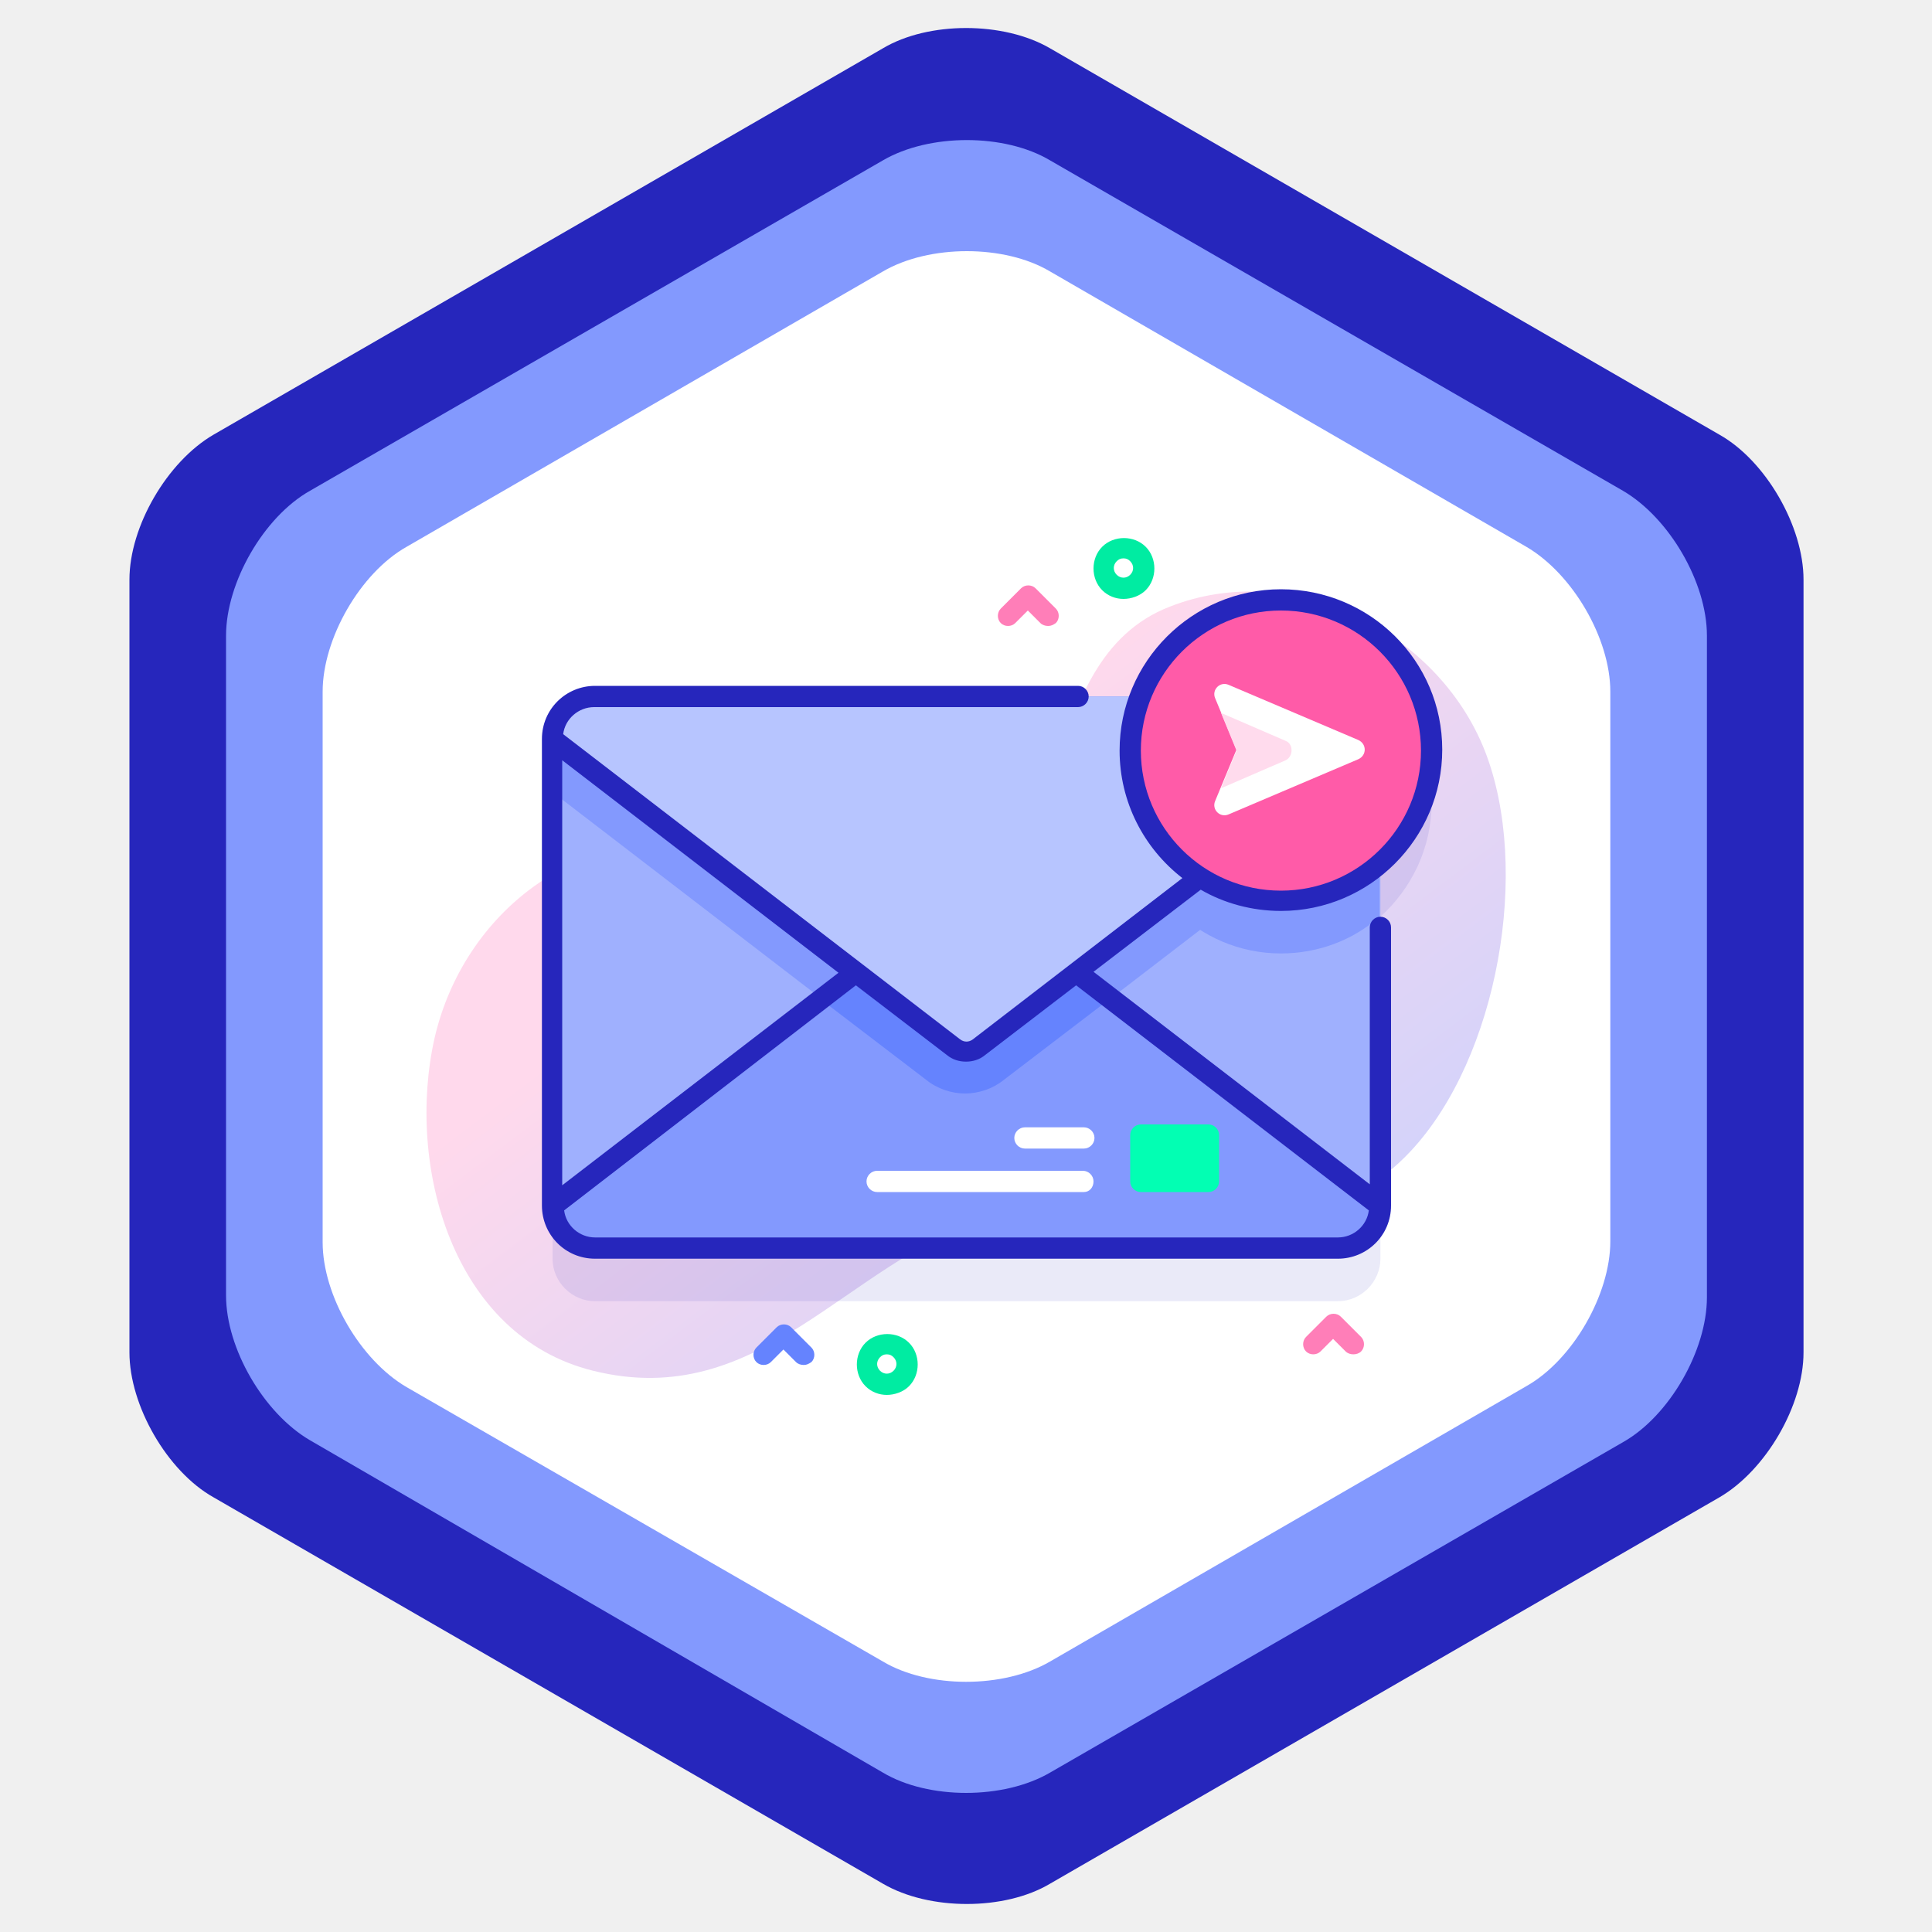
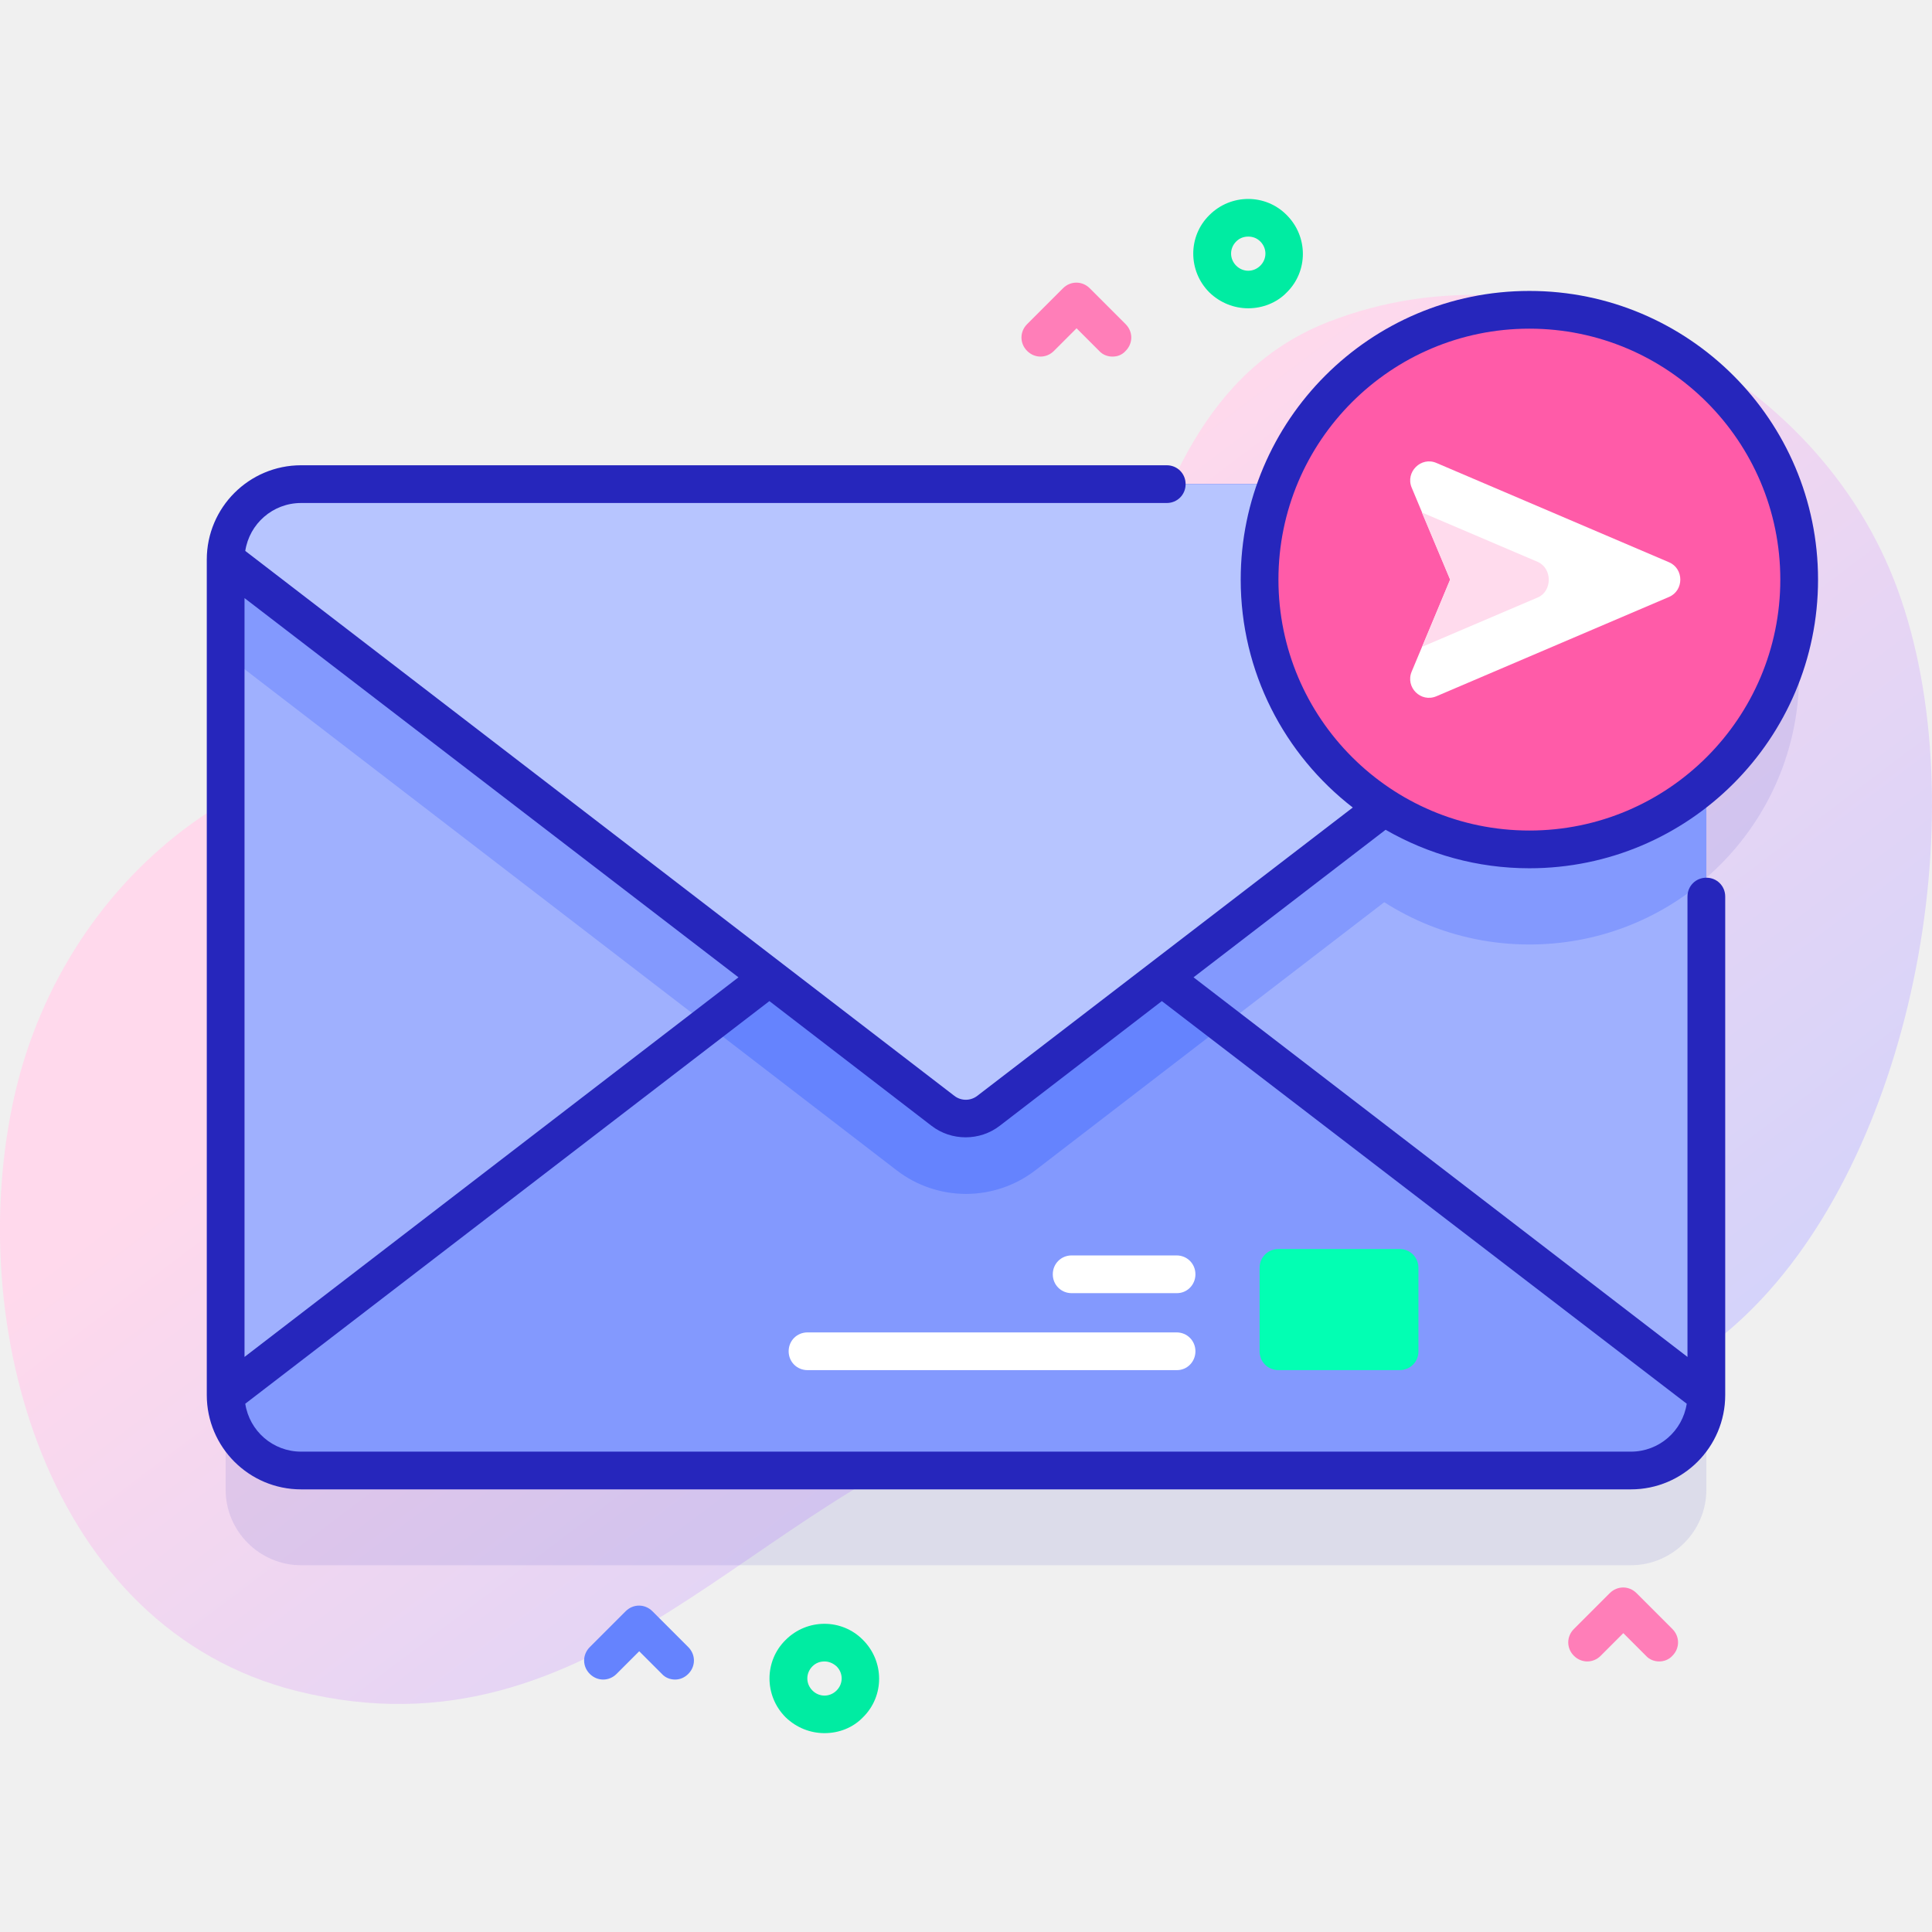
- <svg xmlns="http://www.w3.org/2000/svg" version="1.1" id="Layer_1" x="0px" y="0px" viewBox="0 0 200 200" style="enable-background:new 0 0 200 200;" xml:space="preserve">
+ <svg xmlns="http://www.w3.org/2000/svg" version="1.1" id="Layer_1" x="0px" y="0px" viewBox="0 0 512 512" style="enable-background:new 0 0 512 512;" xml:space="preserve">
  <style type="text/css">
- 	.st0{fill:#2626BC;}
- 	.st1{fill:#8399FE;}
- 	.st2{fill:#FFFFFF;}
- 	.st3{fill:url(#SVGID_1_);}
- 	.st4{opacity:0.1;fill:#2626BC;enable-background:new    ;}
- 	.st5{fill:#9FB0FE;}
- 	.st6{fill:#6583FE;}
- 	.st7{fill:#B7C5FF;}
- 	.st8{fill:#02FFB3;}
- 	.st9{fill:#FF5BA8;}
+ 	.st0{fill:url(#SVGID_1_);}
+ 	.st1{opacity:0.1;fill:#2626BC;enable-background:new    ;}
+ 	.st2{fill:#9FB0FE;}
+ 	.st3{fill:#8399FE;}
+ 	.st4{fill:#6583FE;}
+ 	.st5{fill:#B7C5FF;}
+ 	.st6{fill:#02FFB3;}
+ 	.st7{fill:#FFFFFF;}
+ 	.st8{fill:#FF5BA8;}
+ 	.st9{fill:#2626BC;}
	.st10{fill:#FFDBED;}
	.st11{fill:#00ECA2;}
	.st12{fill:#FF7EB8;}
</style>
-   <path class="st0" d="M22.1,45c-4.8,2.8-8.7,9.5-8.7,15v80c0,5.5,3.9,12.3,8.7,15l69.3,40c4.8,2.8,12.6,2.8,17.3,0l69.3-40  c4.8-2.8,8.7-9.5,8.7-15V60c0-5.5-3.9-12.3-8.7-15L108.7,5c-4.8-2.8-12.6-2.8-17.3,0L22.1,45z" />
-   <path class="st1" d="M32.1,149.1c-4.8-2.8-8.7-9.5-8.7-15V65.8c0-5.5,3.9-12.3,8.7-15l59.3-34.2c4.8-2.8,12.6-2.8,17.3,0l59.3,34.2  c4.8,2.8,8.7,9.5,8.7,15v68.5c0,5.5-3.9,12.3-8.7,15l-59.3,34.2c-4.8,2.8-12.6,2.8-17.3,0L32.1,149.1z" />
-   <path class="st2" d="M42.1,143.6c-4.8-2.8-8.7-9.5-8.7-15v-57c0-5.5,3.9-12.3,8.7-15l49.3-28.5c4.8-2.8,12.6-2.8,17.3,0l49.3,28.5  c4.8,2.8,8.7,9.5,8.7,15v56.9c0,5.5-3.9,12.3-8.7,15l-49.3,28.5c-4.8,2.8-12.6,2.8-17.3,0L42.1,143.6z" />
-   <path d="M100,100" />
  <g>
    <g>
-       <linearGradient id="SVGID_1_" gradientUnits="userSpaceOnUse" x1="138.479" y1="-160.185" x2="87.42" y2="-227.828" gradientTransform="matrix(1 0 0 1 0 314)">
+       <linearGradient id="SVGID_1_" gradientUnits="userSpaceOnUse" x1="432.334" y1="11.355" x2="198.333" y2="321.355" gradientTransform="matrix(1 0 0 -1 0 514)">
        <stop offset="0" style="stop-color:#C6D1FF" />
        <stop offset="0.583" style="stop-color:#E6D5F4" />
        <stop offset="0.997" style="stop-color:#FFD9EC" />
      </linearGradient>
-       <path class="st3" d="M153.7,77.7c-4.9-12.4-19.9-19.9-32.6-14.9c-14.5,5.6-9.7,28.7-22.9,33.4c-7.1,2.5-17.7-6.9-24.9-8.4    C60,85.1,48,94.5,45,107.4c-3,13.2,1.8,30.9,16.4,34.5c17.3,4.3,26.3-11.3,40.8-15.8c14.9-4.6,31.5,6.2,43.8-6.9    C155.1,109.5,158.5,89.9,153.7,77.7L153.7,77.7z" />
+       <path class="st0" d="M501.9,153.6c-22.4-56.9-91.2-91-149.6-68.4c-66.6,25.8-44.5,131.7-105,153.1c-32.7,11.6-81-31.6-114-38.3    C72.5,187.8,17.5,230.7,3.9,290.1c-13.8,60.6,8.4,141.6,75,158.1c79.3,19.6,120.7-51.7,187.2-72.2c68.3-21,144.3,28.6,200.8-31.8    C508.7,299.6,524,209.9,501.9,153.6L501.9,153.6z" />
    </g>
    <g>
-       <path class="st4" d="M148.2,83.1c0-8.6-7-15.6-15.6-15.6c-6.7,0-12.4,4.2-14.6,10.1H61.6c-2.4,0-4.4,2-4.4,4.4v48.3    c0,2.4,2,4.4,4.4,4.4h76.9c2.4,0,4.4-2,4.4-4.4V94.9C146.1,92,148.2,87.8,148.2,83.1L148.2,83.1z" />
+       <path class="st1" d="M476.8,178.6c0-39.5-32-71.5-71.5-71.5c-30.6,0-56.7,19.2-66.9,46.3H79.8c-11,0-20,9-20,20v221.4    c0,11,9,20,20,20h352.4c11,0,20-9,20-20V232.6C467.3,219.5,476.8,200.2,476.8,178.6L476.8,178.6z" />
      <g>
        <g>
-           <path class="st5" d="M138.4,129.2H61.6c-2.4,0-4.4-2-4.4-4.4V76.5c0-2.4,2-4.4,4.4-4.4h76.9c2.4,0,4.4,2,4.4,4.4v48.3      C142.8,127.2,140.8,129.2,138.4,129.2z" />
+           <path class="st2" d="M432.2,389.7H79.8c-11,0-20-9-20-20V148.3c0-11,9-20,20-20h352.4c11,0,20,9,20,20v221.4      C452.2,380.8,443.2,389.7,432.2,389.7z" />
          <g>
-             <path class="st1" d="M142.8,76.5v18.4c-2.7,2.4-6.3,3.8-10.2,3.8c-8.6,0-15.6-7-15.6-15.6c0-4.3,1.7-8.2,4.6-11h16.9       C140.8,72.1,142.8,74.1,142.8,76.5L142.8,76.5z" />
-             <path class="st1" d="M142.8,76.5V82L104,111.8c-1.1,0.9-2.6,1.4-4,1.4c-1.4,0-2.9-0.5-4-1.4L57.2,82v-5.5c0-2.4,2-4.4,4.4-4.4       h76.9C140.8,72.1,142.8,74.1,142.8,76.5z" />
-             <path class="st1" d="M101.3,92.9l41.5,31.9c0,2.4-2,4.4-4.4,4.4H61.6c-2.4,0-4.4-2-4.4-4.4l41.5-31.9       C99.5,92.4,100.5,92.4,101.3,92.9L101.3,92.9z" />
+             <path class="st3" d="M452.2,148.3v84.5c-12.5,10.9-28.9,17.5-46.9,17.5c-39.5,0-71.5-32-71.5-71.5c0-19.7,8-37.6,20.9-50.5       h77.5C443.2,128.3,452.2,137.3,452.2,148.3L452.2,148.3z" />
+             <path class="st3" d="M452.2,148.3v25.2L274.3,310.2c-5.2,4-11.7,6.2-18.3,6.2c-6.6,0-13.1-2.2-18.3-6.2L59.8,173.5v-25.2       c0-11.1,9-20,20-20h352.4C443.2,128.3,452.2,137.3,452.2,148.3z" />
+             <path class="st3" d="M262.1,223.7l190.1,146c0,11-9,20-20,20H79.8c-11,0-20-9-20-20l190.1-146C253.5,221,258.5,221,262.1,223.7       L262.1,223.7z" />
          </g>
-           <path class="st6" d="M114.9,103.4l-11,8.4c-1.1,0.9-2.6,1.4-4,1.4c-1.4,0-2.9-0.5-4-1.4l-11-8.4l13.6-10.5      c0.8-0.6,1.9-0.6,2.7,0L114.9,103.4z" />
-           <path class="st7" d="M98.7,108.4L57.2,76.5c0-2.4,2-4.4,4.4-4.4h76.9c2.4,0,4.4,2,4.4,4.4l-41.5,31.9      C100.5,109,99.5,109,98.7,108.4z" />
+           <path class="st4" d="M324.5,271.6l-50.2,38.6c-5.2,4-11.7,6.2-18.3,6.2c-6.6,0-13.1-2.2-18.3-6.2l-50.2-38.6l62.4-47.9      c3.6-2.8,8.6-2.8,12.2,0L324.5,271.6z" />
+           <path class="st5" d="M249.9,294.4l-190.1-146c0-11,9-20,20-20h352.4c11,0,20,9,20,20l-190.1,146      C258.5,297.1,253.5,297.1,249.9,294.4z" />
        </g>
        <g>
-           <path class="st8" d="M125.1,123.4h-7c-0.6,0-1.1-0.5-1.1-1.1v-4.8c0-0.6,0.5-1.1,1.1-1.1h7c0.6,0,1.1,0.5,1.1,1.1v4.8      C126.2,122.9,125.7,123.4,125.1,123.4z" />
+           <path class="st6" d="M370.9,363.1h-32.1c-2.8,0-5-2.2-5-5V336c0-2.8,2.2-5,5-5h32.1c2.8,0,5,2.2,5,5v22.2      C375.9,360.9,373.7,363.1,370.9,363.1z" />
          <g>
            <g>
              <g>
-                 <path class="st2" d="M112.2,118.9h-6.1c-0.6,0-1.1-0.5-1.1-1.1s0.5-1.1,1.1-1.1h6.1c0.6,0,1.1,0.5,1.1,1.1         S112.8,118.9,112.2,118.9z" />
+                 <path class="st7" d="M311.9,342.7H284c-2.8,0-5-2.2-5-5s2.2-5,5-5h27.8c2.8,0,5,2.2,5,5S314.6,342.7,311.9,342.7z" />
              </g>
            </g>
            <g>
              <g>
-                 <path class="st2" d="M112.2,123.4H90.8c-0.6,0-1.1-0.5-1.1-1.1s0.5-1.1,1.1-1.1h21.3c0.6,0,1.1,0.5,1.1,1.1         S112.8,123.4,112.2,123.4z" />
+                 <path class="st7" d="M311.9,363.1H214c-2.8,0-5-2.2-5-5s2.2-5,5-5h97.8c2.8,0,5,2.2,5,5S314.6,363.1,311.9,363.1z" />
              </g>
            </g>
          </g>
        </g>
        <g>
-           <circle class="st9" cx="132.6" cy="77.7" r="15.6" />
-           <path class="st0" d="M132.6,94.3c9.2,0,16.7-7.5,16.7-16.7S141.8,61,132.6,61s-16.7,7.5-16.7,16.7c0,5.3,2.5,10.1,6.5,13.2      l-21.7,16.7c-0.4,0.3-0.9,0.3-1.3,0L58.3,76c0.2-1.6,1.6-2.8,3.2-2.8h50.1c0.6,0,1.1-0.5,1.1-1.1c0-0.6-0.5-1.1-1.1-1.1H61.6      c-3,0-5.5,2.4-5.5,5.5v48.3c0,3,2.4,5.5,5.5,5.5h76.9c3,0,5.5-2.4,5.5-5.5V96c0-0.6-0.5-1.1-1.1-1.1s-1.1,0.5-1.1,1.1v26.6      l-28.6-22l11.1-8.5C126.7,93.5,129.6,94.3,132.6,94.3L132.6,94.3z M86.8,100.7l-28.6,22V78.7L86.8,100.7z M141.7,125.3      c-0.2,1.6-1.6,2.8-3.2,2.8H61.6c-1.6,0-3-1.2-3.2-2.8L88.6,102l9.4,7.2c0.6,0.5,1.3,0.7,2,0.7s1.4-0.2,2-0.7l9.4-7.2      L141.7,125.3z M118.1,77.7c0-8,6.5-14.5,14.5-14.5s14.5,6.5,14.5,14.5s-6.5,14.5-14.5,14.5S118.1,85.7,118.1,77.7z" />
+           <circle class="st8" cx="405.3" cy="153.6" r="71.5" />
+           <path class="st9" d="M405.3,230.1c42.2,0,76.5-34.3,76.5-76.5s-34.3-76.5-76.5-76.5s-76.5,34.3-76.5,76.5      c0,24.5,11.6,46.4,29.7,60.4L259,290.4c-1.8,1.4-4.3,1.4-6.1,0L65,146c1.1-7.2,7.3-12.7,14.8-12.7h229.4c2.8,0,5-2.2,5-5      s-2.2-5-5-5H79.8c-13.8,0-25,11.2-25,25v221.4c0,13.8,11.2,25,25,25h352.4c13.8,0,25-11.2,25-25V237.6c0-2.8-2.2-5-5-5      s-5,2.2-5,5v122L316.3,259l50.9-39.1C378.5,226.4,391.5,230.1,405.3,230.1L405.3,230.1z M195.7,259L64.8,359.6V158.5L195.7,259z       M447,372c-1.1,7.2-7.3,12.7-14.8,12.7H79.8c-7.5,0-13.7-5.5-14.8-12.7l138.9-106.7l42.9,33c2.7,2.1,5.9,3.1,9.1,3.1      c3.2,0,6.4-1,9.1-3.1l42.9-33L447,372z M338.8,153.6c0-36.7,29.8-66.5,66.5-66.5s66.5,29.8,66.5,66.5s-29.8,66.5-66.5,66.5      S338.8,190.3,338.8,153.6z" />
        </g>
-         <path class="st2" d="M125.8,72.3l2.2,5.3l-2.2,5.3c-0.4,0.9,0.5,1.8,1.4,1.4l13.4-5.7c0.9-0.4,0.9-1.6,0-2l-13.4-5.7     C126.3,70.5,125.4,71.4,125.8,72.3z" />
-         <path class="st10" d="M133.1,78.7l-6.7,2.9l1.6-3.9l-1.6-3.9l6.7,2.9C133.9,77,133.9,78.3,133.1,78.7z" />
+         <path class="st7" d="M374.1,129.2l10.2,24.4L374.1,178c-1.7,4.1,2.4,8.3,6.6,6.5l61.6-26.3c4-1.7,4-7.5,0-9.2l-61.6-26.3     C376.6,120.9,372.4,125.1,374.1,129.2z" />
+         <path class="st10" d="M407.6,158.3l-30.7,13.1l7.4-17.8l-7.5-17.8l30.7,13.1C411.4,150.6,411.4,156.6,407.6,158.3z" />
      </g>
-       <path class="st11" d="M116.3,62c-0.8,0-1.6-0.3-2.2-0.9c-1.2-1.2-1.2-3.3,0-4.5c1.2-1.2,3.3-1.2,4.5,0c1.2,1.2,1.2,3.3,0,4.5    C118,61.7,117.1,62,116.3,62z M116.3,57.8c-0.3,0-0.5,0.1-0.7,0.3c-0.4,0.4-0.4,1,0,1.4c0.4,0.4,1,0.4,1.4,0c0.4-0.4,0.4-1,0-1.4    C116.8,57.9,116.6,57.8,116.3,57.8z" />
-       <path class="st11" d="M91.8,144.4c-0.8,0-1.6-0.3-2.2-0.9c-1.2-1.2-1.2-3.3,0-4.5c1.2-1.2,3.3-1.2,4.5,0c1.2,1.2,1.2,3.3,0,4.5    C93.5,144.1,92.6,144.4,91.8,144.4L91.8,144.4z M91.8,140.2c-0.3,0-0.5,0.1-0.7,0.3c-0.4,0.4-0.4,1,0,1.4s1,0.4,1.4,0s0.4-1,0-1.4    C92.3,140.3,92.1,140.2,91.8,140.2z" />
-       <path class="st12" d="M108.5,64.8c-0.3,0-0.6-0.1-0.8-0.3l-1.3-1.3l-1.3,1.3c-0.4,0.4-1.1,0.4-1.5,0c-0.4-0.4-0.4-1.1,0-1.5    l2.1-2.1c0.4-0.4,1.1-0.4,1.5,0l2.1,2.1c0.4,0.4,0.4,1.1,0,1.5C109,64.7,108.8,64.8,108.5,64.8z" />
-       <path class="st12" d="M140.1,140.2c-0.3,0-0.6-0.1-0.8-0.3l-1.3-1.3l-1.3,1.3c-0.4,0.4-1.1,0.4-1.5,0s-0.4-1.1,0-1.5l2.1-2.1    c0.4-0.4,1.1-0.4,1.5,0l2.1,2.1c0.4,0.4,0.4,1.1,0,1.5C140.7,140.1,140.4,140.2,140.1,140.2z" />
-       <path class="st6" d="M83.2,141.3c-0.3,0-0.6-0.1-0.8-0.3l-1.3-1.3l-1.3,1.3c-0.4,0.4-1.1,0.4-1.5,0c-0.4-0.4-0.4-1.1,0-1.5    l2.1-2.1c0.4-0.4,1.1-0.4,1.5,0l2.1,2.1c0.4,0.4,0.4,1.1,0,1.5C83.7,141.2,83.5,141.3,83.2,141.3z" />
+       <path class="st11" d="M330.8,81.7c-3.7,0-7.4-1.4-10.3-4.2c-5.7-5.7-5.7-14.9,0-20.5c5.7-5.7,14.9-5.7,20.5,0    c5.7,5.7,5.7,14.9,0,20.5C338.3,80.3,334.5,81.7,330.8,81.7z M330.8,62.7c-1.2,0-2.3,0.4-3.2,1.3c-1.8,1.8-1.8,4.6,0,6.4    c1.8,1.8,4.6,1.8,6.4,0c1.8-1.8,1.8-4.6,0-6.4C333.1,63.1,332,62.7,330.8,62.7z" />
+       <path class="st11" d="M218.5,459.3c-3.7,0-7.4-1.4-10.3-4.2c-5.7-5.7-5.7-14.9,0-20.5c5.7-5.7,14.9-5.7,20.5,0    c5.7,5.7,5.7,14.9,0,20.5C226,457.9,222.3,459.3,218.5,459.3L218.5,459.3z M218.5,440.3c-1.2,0-2.3,0.4-3.2,1.3    c-1.8,1.8-1.8,4.6,0,6.4c1.8,1.8,4.6,1.8,6.4,0c1.8-1.8,1.8-4.6,0-6.4C220.8,440.8,219.7,440.3,218.5,440.3z" />
+       <path class="st12" d="M294.8,94.5c-1.3,0-2.6-0.5-3.5-1.5l-6-6l-6,6c-2,2-5.1,2-7.1,0c-2-2-2-5.1,0-7.1l9.5-9.5c2-2,5.1-2,7.1,0    l9.5,9.5c2,2,2,5.1,0,7.1C297.3,94.1,296.1,94.5,294.8,94.5z" />
+       <path class="st12" d="M439.7,440.3c-1.3,0-2.6-0.5-3.5-1.5l-6-6l-6,6c-2,2-5.1,2-7.1,0c-2-2-2-5.1,0-7.1l9.5-9.5c2-2,5.1-2,7.1,0    l9.5,9.5c2,2,2,5.1,0,7.1C442.3,439.8,441,440.3,439.7,440.3z" />
+       <path class="st4" d="M178.9,445.1c-1.3,0-2.6-0.5-3.5-1.5l-6-6l-6,6c-2,2-5.1,2-7.1,0c-2-2-2-5.1,0-7.1l9.5-9.5c2-2,5.1-2,7.1,0    l9.5,9.5c2,2,2,5.1,0,7.1C181.4,444.6,180.2,445.1,178.9,445.1z" />
    </g>
  </g>
</svg>
